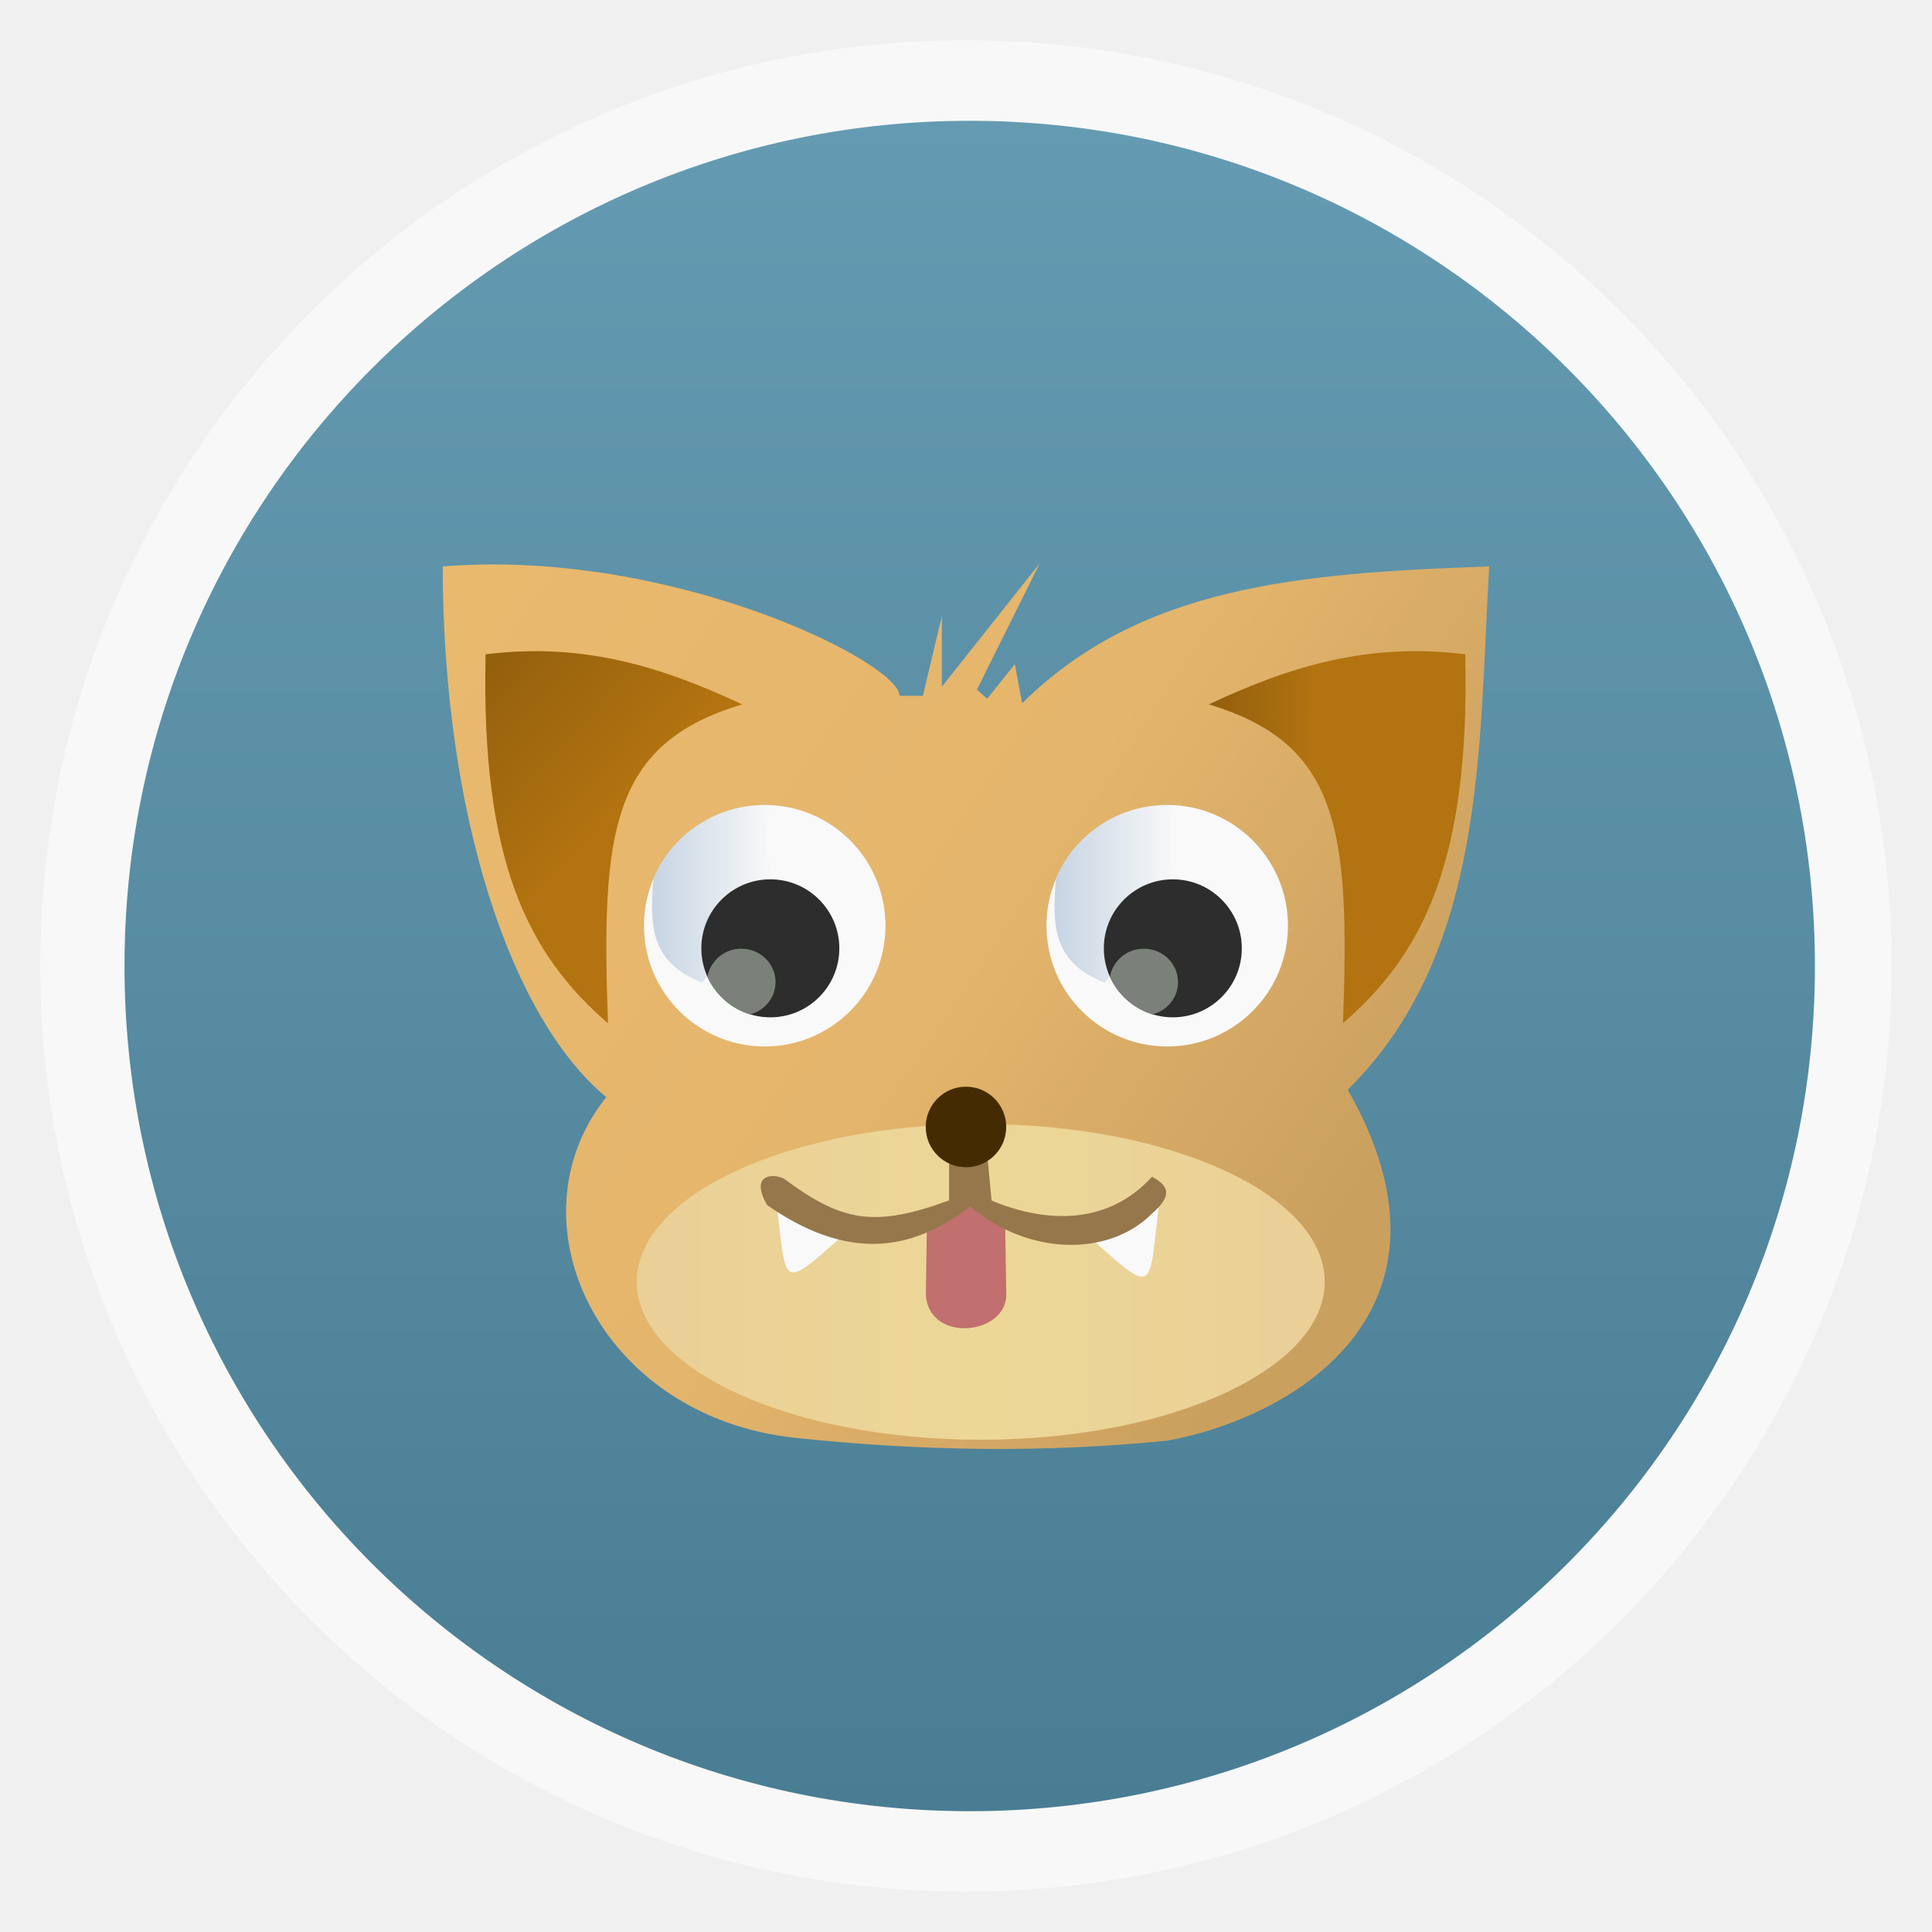
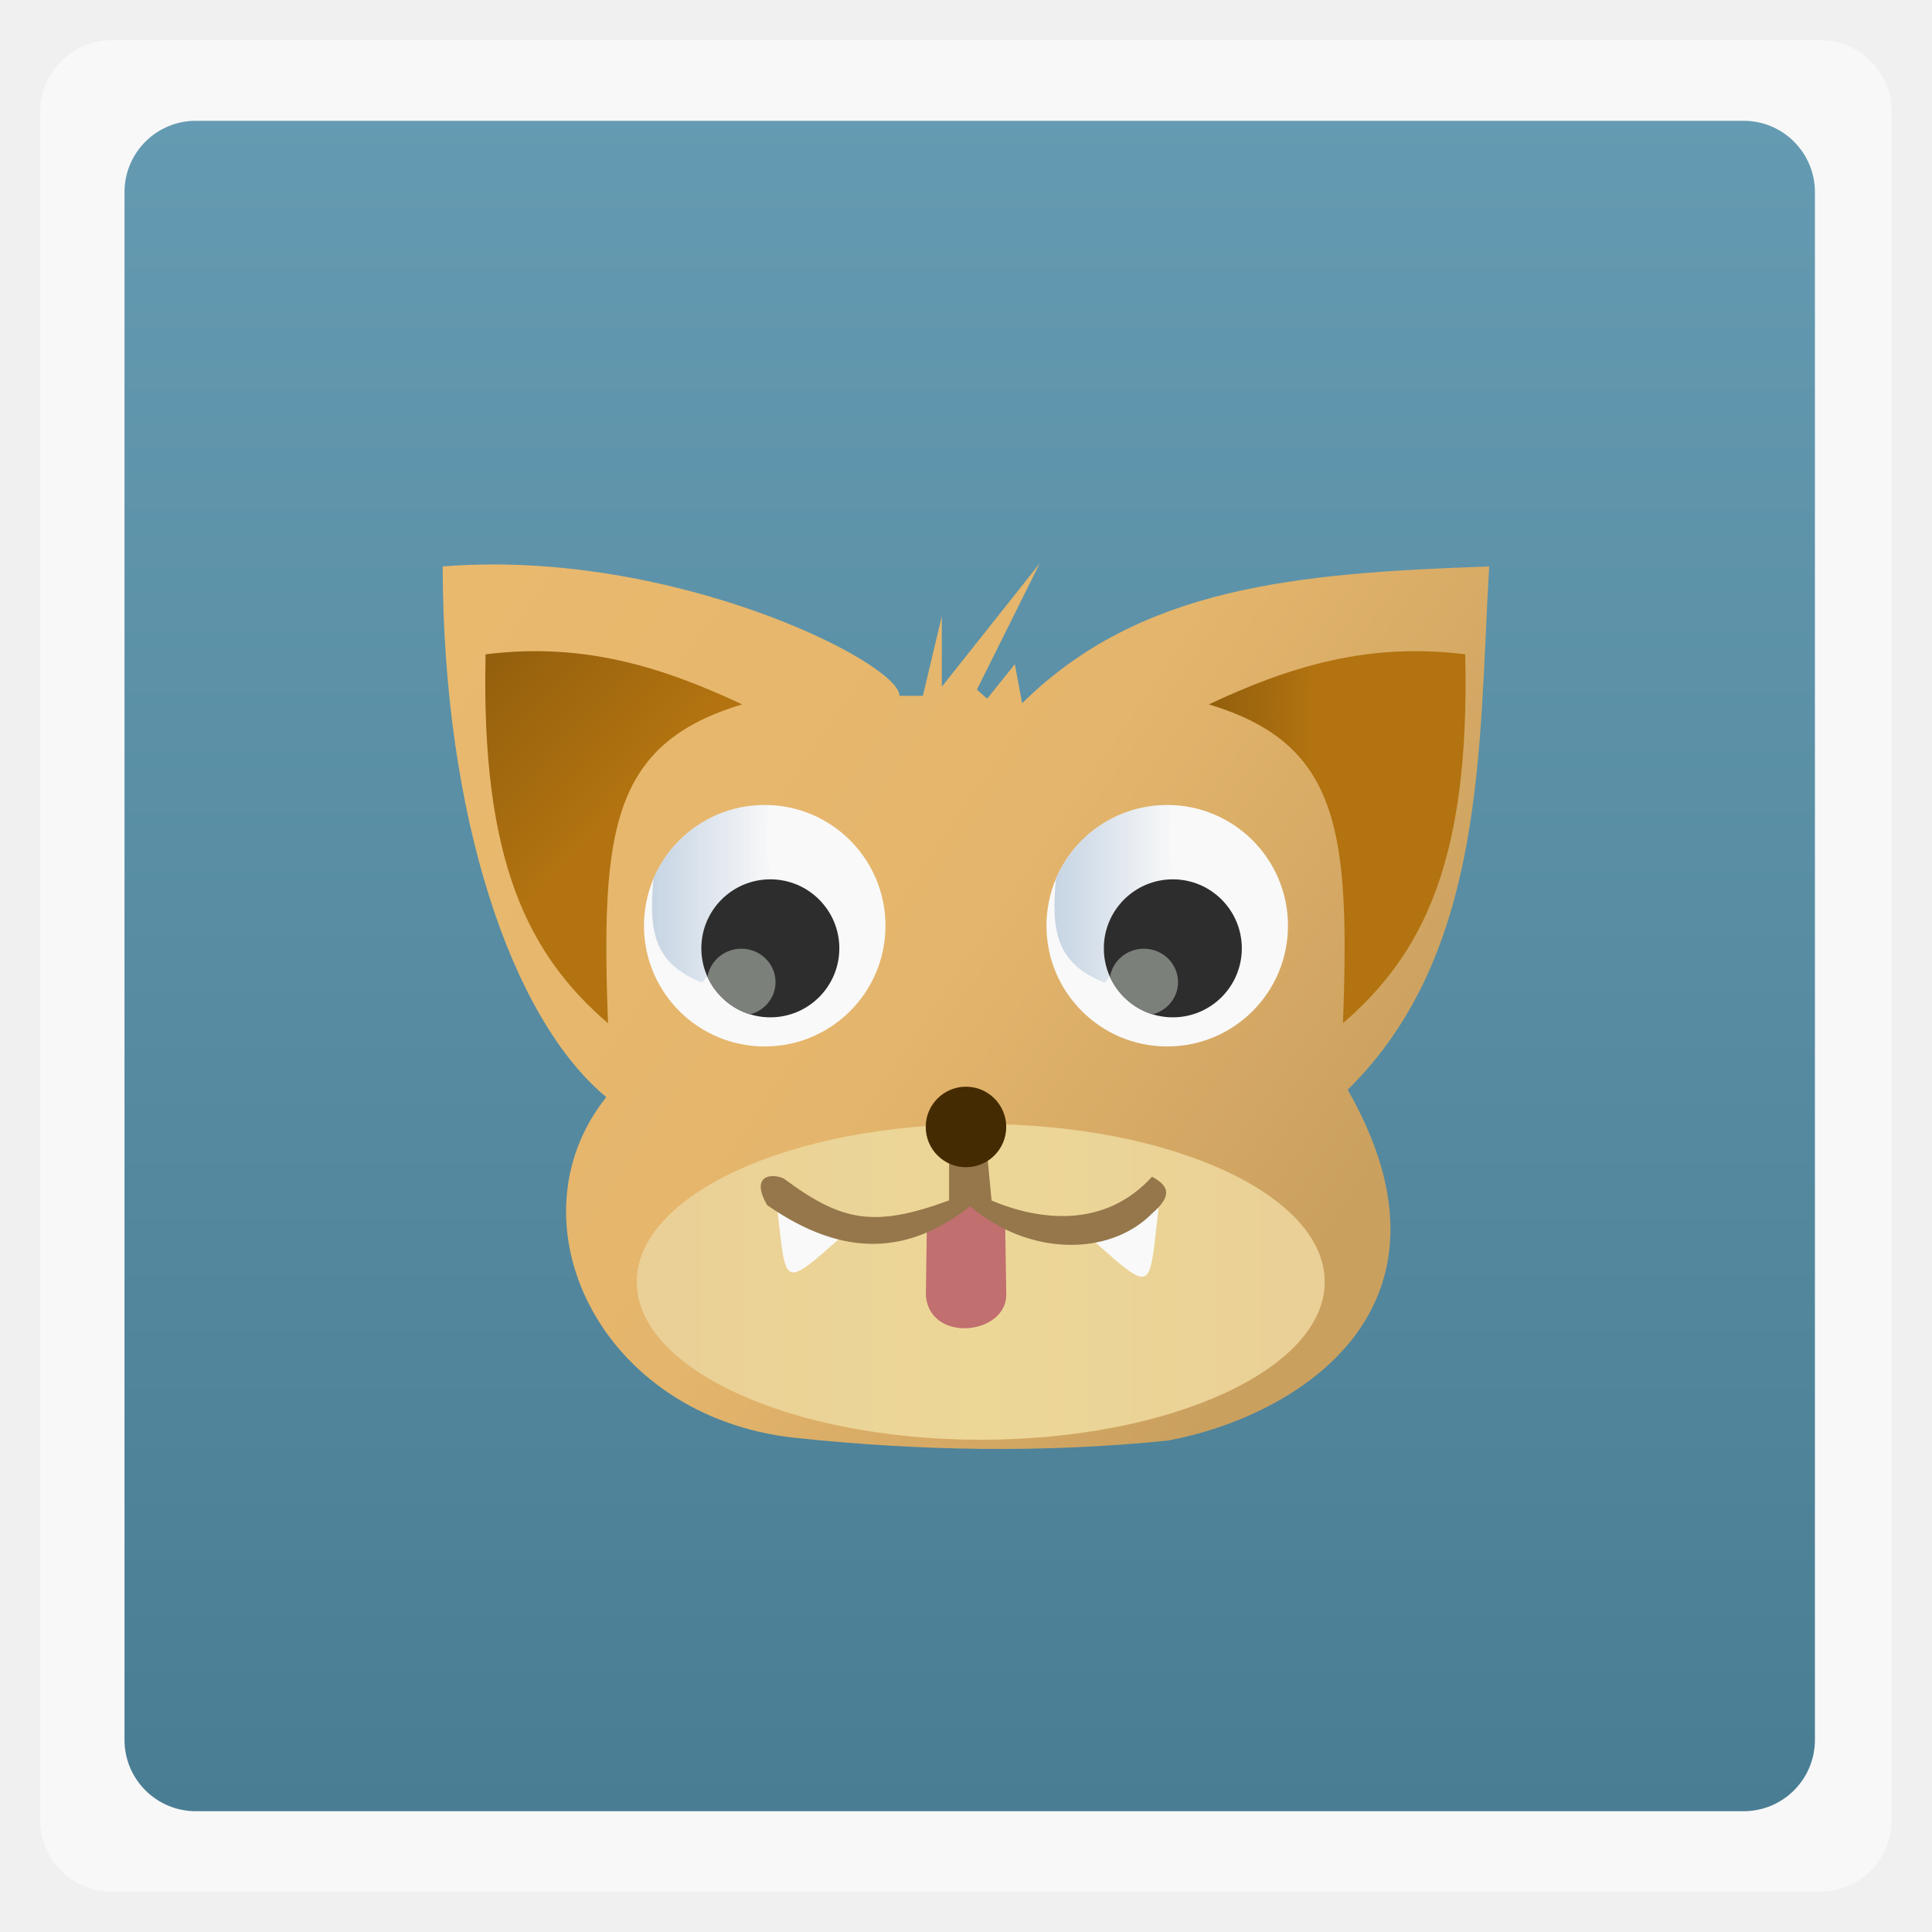
<svg xmlns="http://www.w3.org/2000/svg" xmlns:xlink="http://www.w3.org/1999/xlink" width="48" viewBox="0 0 13.547 13.547" height="48">
  <defs>
    <linearGradient id="0">
      <stop stop-color="#497d93" />
      <stop offset="1" stop-color="#659bb2" />
    </linearGradient>
    <linearGradient id="1">
      <stop stop-color="#c6d4e3" />
      <stop offset="1" stop-color="#c6d4e3" stop-opacity="0" />
    </linearGradient>
    <linearGradient id="2">
      <stop stop-color="#935f0d" />
      <stop offset="1" stop-color="#b27310" />
    </linearGradient>
    <linearGradient id="3">
      <stop stop-color="#eacf96" />
      <stop offset="0.5" stop-color="#ecd797" />
      <stop offset="1" stop-color="#eacf96" />
    </linearGradient>
    <linearGradient id="4">
      <stop stop-color="#e9b96e" />
      <stop offset="0.573" stop-color="#e4b56c" />
      <stop offset="1" stop-color="#caa05f" />
    </linearGradient>
    <linearGradient xlink:href="#2" id="5" gradientUnits="userSpaceOnUse" gradientTransform="matrix(-0.06263208,0,0,0.06451401,44.55185,-6.938262)" x1="575.47" y1="184.02" x2="564.45" y2="184.51" />
    <linearGradient xlink:href="#2" id="6" gradientUnits="userSpaceOnUse" gradientTransform="matrix(0.06263208,0,0,0.06451401,-30.87243,-6.938262)" x1="547.24" y1="178.9" x2="563.13" y2="193.76" />
    <linearGradient xlink:href="#4" id="7" gradientUnits="userSpaceOnUse" gradientTransform="matrix(0.06263208,0,0,0.06451401,-30.87243,-6.938262)" x1="543.61" y1="170.52" x2="643.5" y2="240.35" />
    <linearGradient xlink:href="#3" id="8" gradientUnits="userSpaceOnUse" x1="527.61" x2="584.86" />
    <linearGradient xlink:href="#1" id="9" gradientUnits="userSpaceOnUse" x1="563.8" x2="577.78" />
    <linearGradient xlink:href="#0" id="A" gradientUnits="userSpaceOnUse" gradientTransform="matrix(1.10525,0,0,1.10525,-134.2521,-295.7621)" y1="279.1" x2="0" y2="268.33" />
  </defs>
-   <rect height="12.982" rx="6.491" y="0.282" x="0.282" width="12.982" opacity="0.5" fill="#ffffff" fill-rule="evenodd" />
-   <rect height="11.853" rx="5.926" y="0.847" x="0.873" width="11.853" fill="url(#A)" fill-rule="evenodd" />
+   <rect height="12.982" rx="0.5" y="0.282" x="0.282" width="12.982" opacity="0.5" fill="#ffffff" fill-rule="evenodd" />
+   <rect height="11.853" rx="0.5" y="0.847" x="0.873" width="11.853" fill="url(#A)" fill-rule="evenodd" />
  <path d="M 4.251,7.693 C 3.582,7.138 3.108,5.719 3.104,3.972 c 1.61,-0.13 3.21,0.678 3.203,0.907 l 0.164,0 0.133,-0.559 0,0.495 0.686,-0.864 -0.44,0.885 0.072,0.063 0.194,-0.242 0.051,0.274 C 7.993,4.116 9.085,4.018 10.442,3.972 10.367,5.237 10.425,6.681 9.45,7.641 10.324,9.173 9.098,9.932 8.19,10.101 7.319,10.19 6.447,10.174 5.575,10.082 4.2,9.934 3.557,8.564 4.251,7.693 z" fill="url(#7)" />
  <g transform="matrix(0.06047619,0,0,0.06047619,-29.52479,-39.72656)">
    <path transform="matrix(1.888843,0,0,2.006896,-475.1871,380.9376)" d="m 564.398,190.987 c 0,3.853 -3.318,6.976 -7.412,6.976 -4.093,0 -7.412,-3.123 -7.412,-6.976 0,-3.853 3.318,-6.976 7.412,-6.976 4.093,0 7.412,3.123 7.412,6.976 z" fill="#f9f9f9" id="B" />
    <path transform="translate(0,552.3622)" d="m 576.875,197.875 c -5.799,0 -10.781,3.506 -12.906,8.531 -10e-4,0.011 10e-4,0.02 0,0.031 -0.551,5.955 -0.022,9.803 5.656,12.031 l 0.594,-0.75 c -0.439,-0.99 -0.688,-2.066 -0.688,-3.219 0,-4.418 3.582,-8 8,-8 0.085,0 0.166,-0.003 0.25,0 -0.861,-2.868 -0.898,-5.726 -0.312,-8.594 -0.198,-0.008 -0.394,-0.031 -0.594,-0.031 z" fill="url(#9)" id="C" />
    <path transform="matrix(1.079339,0,0,0.991825,-15.42045,576.6675)" d="m 556.768,191.75 c 0,4.455 -3.318,8.066 -7.412,8.066 -4.094,0 -7.412,-3.611 -7.412,-8.066 0,-4.455 3.318,-8.066 7.412,-8.066 4.093,0 7.412,3.611 7.412,8.066 z" fill="#2d2d2d" id="D" />
    <path transform="translate(0,552.3622)" d="m 574.156,214.531 c -1.977,0 -3.617,1.426 -3.926,3.264 0.936,2.063 2.737,3.673 4.926,4.353 1.711,-0.433 2.969,-1.943 2.969,-3.743 0,-2.137 -1.772,-3.875 -3.969,-3.875 z" fill="#7c807a" id="E" />
  </g>
  <g transform="matrix(0.06047619,0,0,0.06047619,-26.70256,-39.72656)">
    <use xlink:href="#B" />
    <use xlink:href="#C" />
    <use xlink:href="#D" />
    <use xlink:href="#E" />
  </g>
  <path d="m 4.263,7.175 c -0.555,-0.479 -0.892,-1.129 -0.858,-2.587 0.682,-0.085 1.23,0.085 1.799,0.351 -0.923,0.277 -0.989,0.894 -0.941,2.236 z" fill="url(#6)" />
  <path d="M 9.416,7.175 C 9.971,6.696 10.309,6.047 10.274,4.588 9.592,4.503 9.044,4.673 8.476,4.939 c 0.923,0.277 0.989,0.894 0.941,2.236 z" fill="url(#5)" />
  <path d="m 584.857,231.379 a 28.621,10.241 0 1 1 -57.243,0 28.621,10.241 0 1 1 57.243,0 z" transform="matrix(0.08427558,0,0,0.1080747,-40.00037,-16.01783)" fill="url(#8)" />
  <path d="m 6.499,8.591 -0.007,0.493 c 0.027,0.333 0.556,0.278 0.564,0 L 7.048,8.58 6.788,8.431 z" fill="#c16f6f" />
  <path d="m 5.446,8.437 c 0.07,0.596 0.026,0.614 0.482,0.211 z" fill="#f9f9f9" />
  <path d="m 8.124,8.467 c -0.07,0.596 -0.026,0.614 -0.482,0.211 z" fill="#f9f9f9" />
  <path d="m 6.655,8.119 0,0.298 c -0.526,0.193 -0.751,0.15 -1.159,-0.153 -0.09,-0.042 -0.236,-0.02 -0.117,0.186 0.551,0.384 1.001,0.338 1.425,0.008 0.401,0.347 0.972,0.357 1.274,0.051 0.145,-0.126 0.119,-0.193 0,-0.258 -0.337,0.371 -0.801,0.304 -1.125,0.167 l -0.031,-0.323 z" fill="#95774b" />
  <path d="m 605.322,230.239 a 4.022,1.733 0 1 1 -8.045,0 4.022,1.733 0 1 1 8.045,0 z" transform="matrix(0.07016479,0,0,0.1628825,-35.41672,-29.59973)" fill="#452b01" />
</svg>
